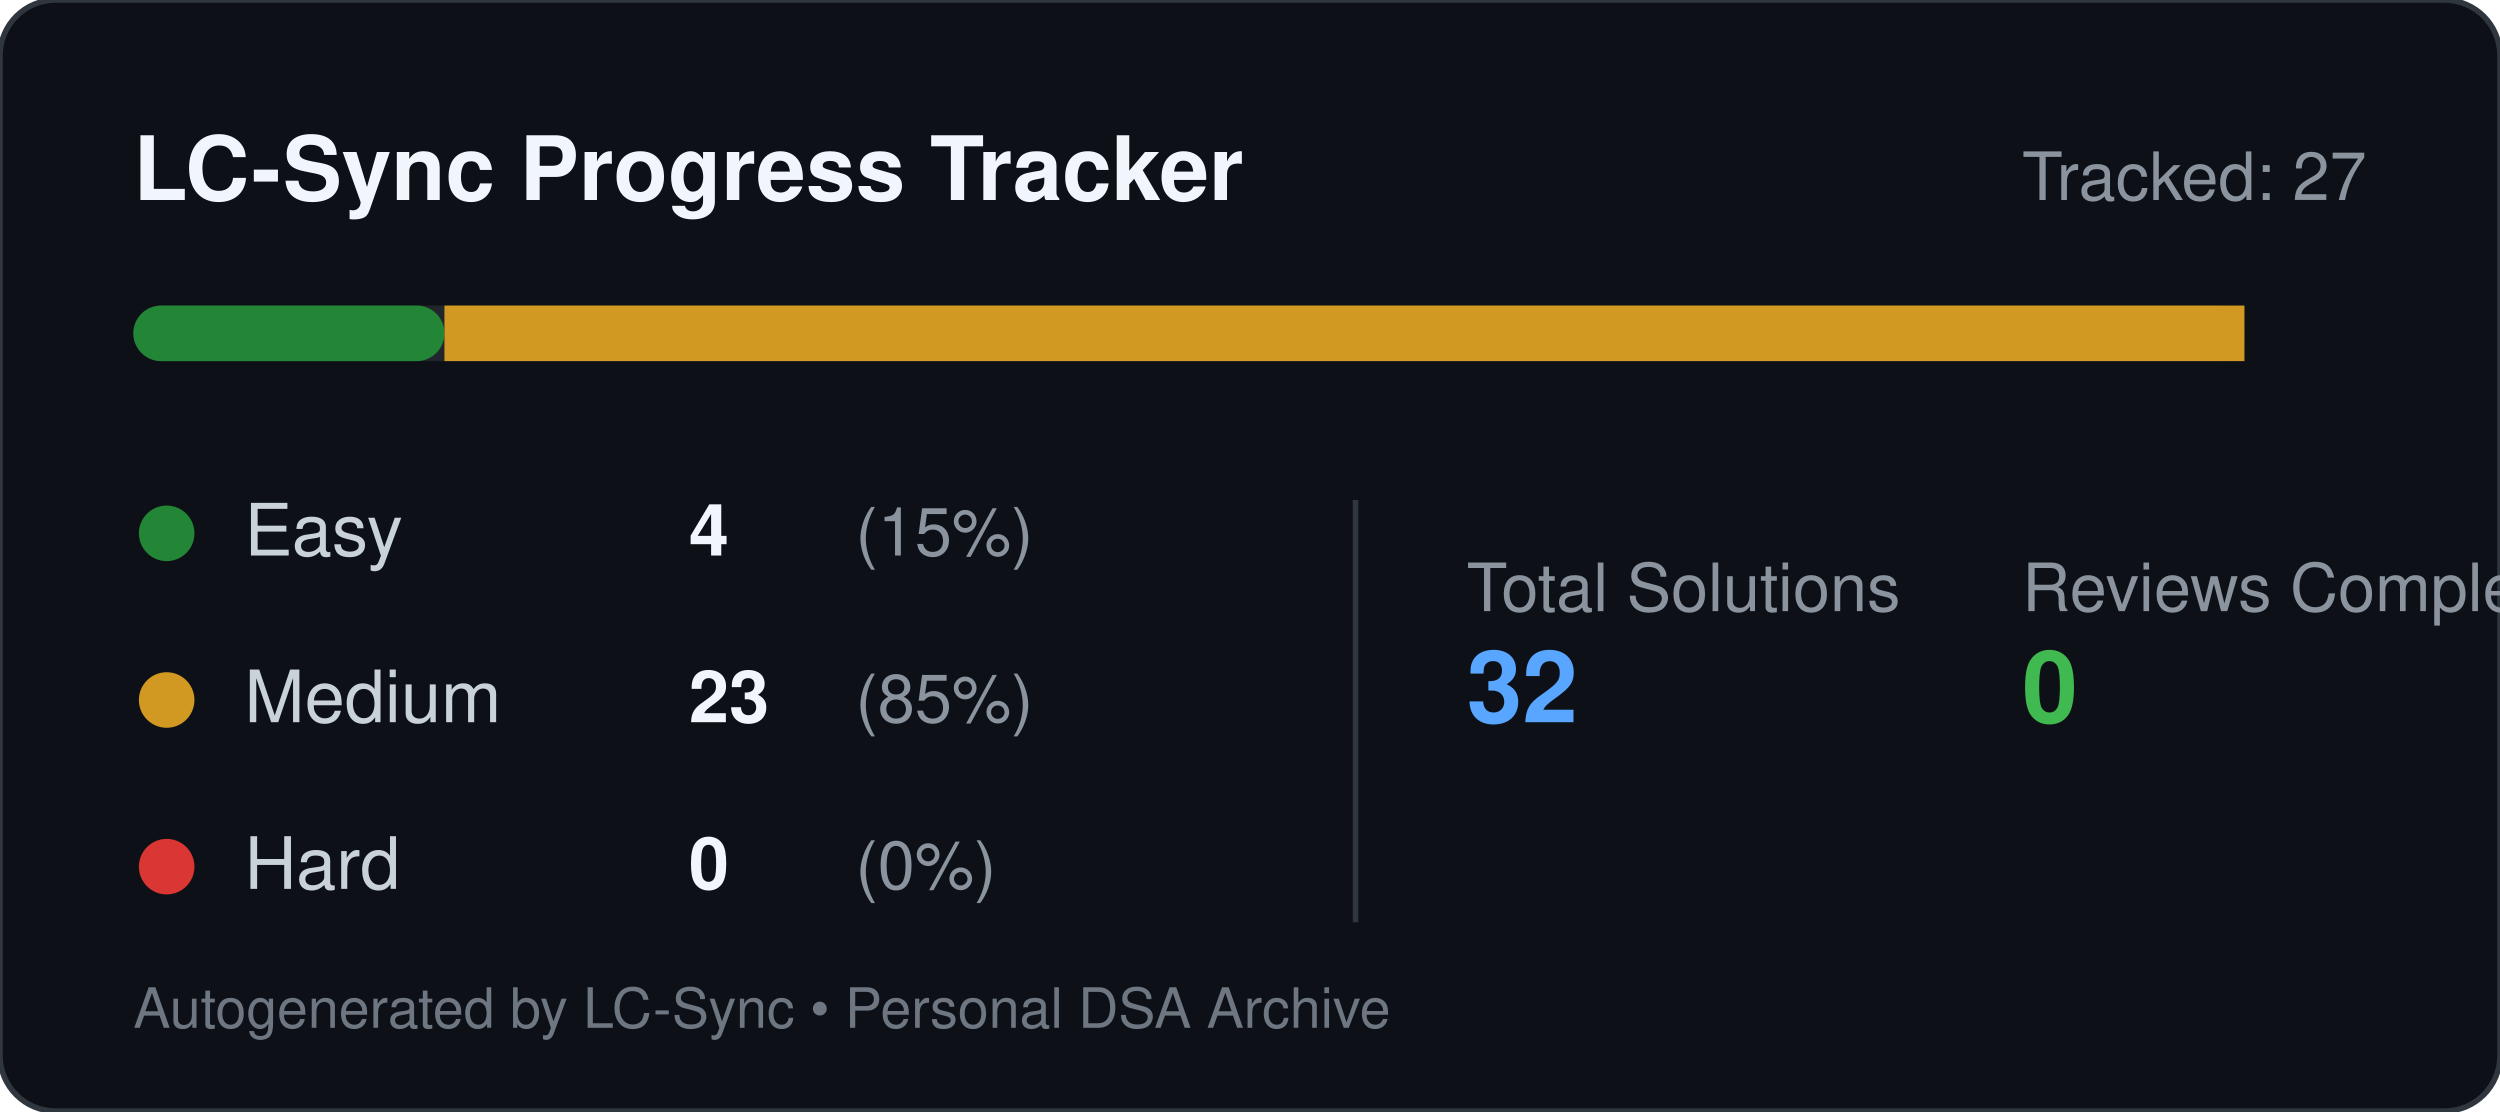
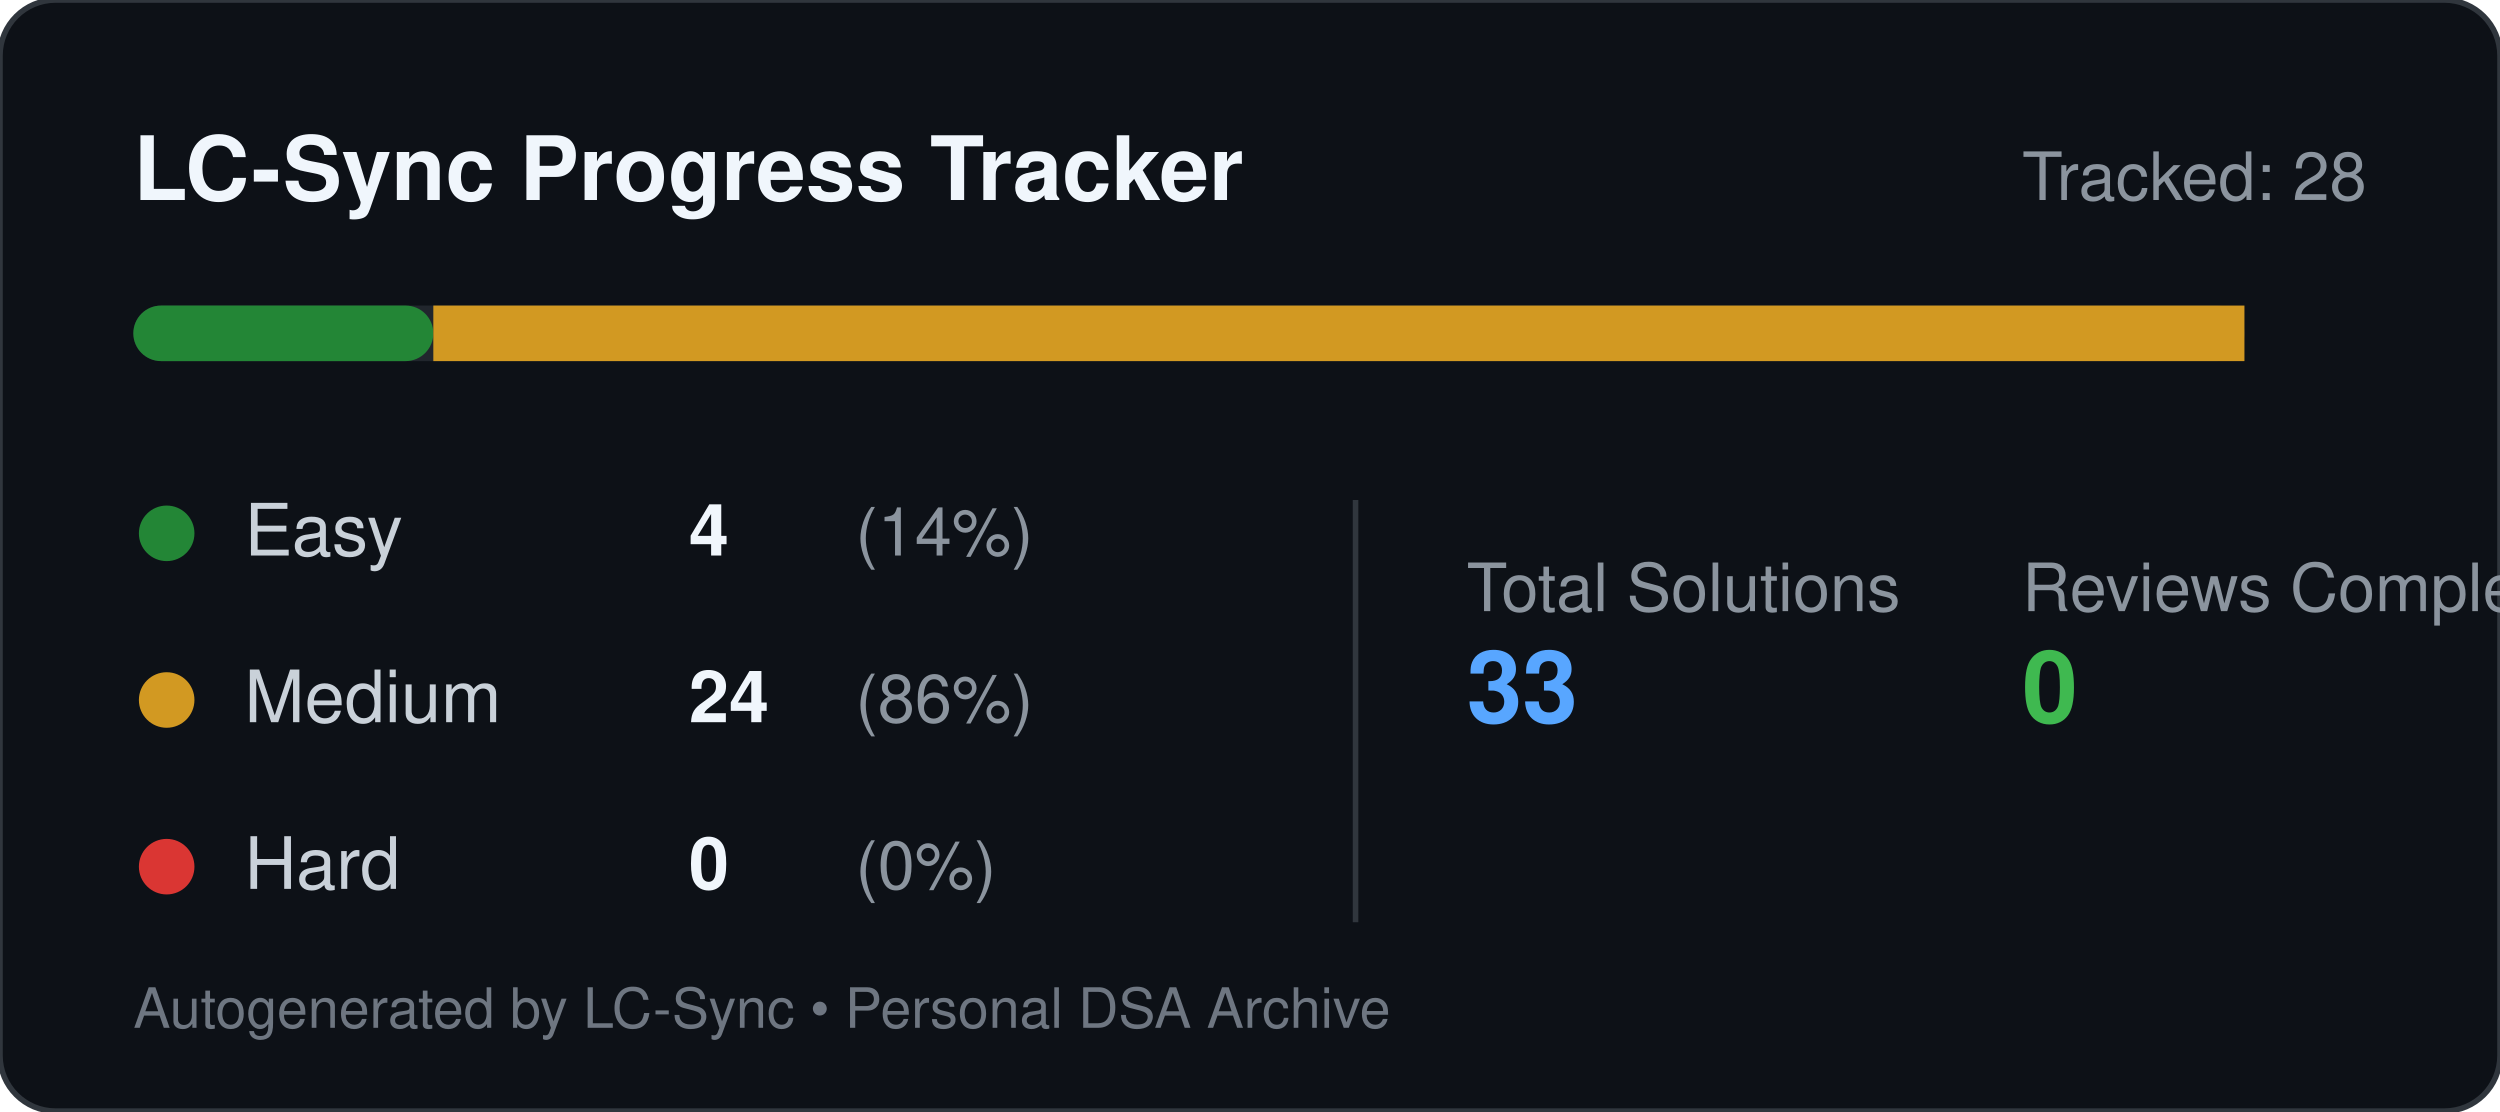
<svg xmlns="http://www.w3.org/2000/svg" width="450" height="200" viewBox="0 0 450 200" fill="none">
  <rect width="450" height="200" rx="10" fill="#0d1117" stroke="#30363d" stroke-width="1" />
  <text x="24" y="36" fill="#f0f6fc" font-family="-apple-system, BlinkMacSystemFont, 'Segoe UI', Helvetica, Arial, sans-serif" font-size="16" font-weight="600">LC-Sync Progress Tracker</text>
-   <text x="426" y="36" text-anchor="end" fill="#8b949e" font-family="-apple-system, BlinkMacSystemFont, 'Segoe UI', Helvetica, Arial, sans-serif" font-size="12">Tracked: 27</text>
+   <text x="426" y="36" text-anchor="end" fill="#8b949e" font-family="-apple-system, BlinkMacSystemFont, 'Segoe UI', Helvetica, Arial, sans-serif" font-size="12">Tracked: 28</text>
  <g transform="translate(24, 55)">
    <rect width="380" height="10" rx="5" fill="#21262d" />
-     <rect x="0" y="0" width="56" height="10" rx="5" fill="#238636" />
-     <rect x="56" y="0" width="324" height="10" fill="#d29922" />
+     <rect x="0" y="0" width="54" height="10" rx="5" fill="#238636" />
+     <rect x="54" y="0" width="326" height="10" fill="#d29922" />
    <rect x="380" y="0" width="0" height="10" rx="5" fill="#da3633" />
  </g>
  <g transform="translate(24, 90)" font-family="-apple-system, BlinkMacSystemFont, 'Segoe UI', Helvetica, Arial, sans-serif">
    <circle cx="6" cy="6" r="5" fill="#238636" />
    <text x="20" y="10" fill="#c9d1d9" font-size="13">Easy</text>
    <text x="100" y="10" fill="#f0f6fc" font-size="13" font-weight="600">4</text>
-     <text x="130" y="10" fill="#8b949e" font-size="12">(15%)</text>
+     <text x="130" y="10" fill="#8b949e" font-size="12">(14%)</text>
    <circle cx="6" cy="36" r="5" fill="#d29922" />
    <text x="20" y="40" fill="#c9d1d9" font-size="13">Medium</text>
-     <text x="100" y="40" fill="#f0f6fc" font-size="13" font-weight="600">23</text>
-     <text x="130" y="40" fill="#8b949e" font-size="12">(85%)</text>
+     <text x="100" y="40" fill="#f0f6fc" font-size="13" font-weight="600">24</text>
+     <text x="130" y="40" fill="#8b949e" font-size="12">(86%)</text>
    <circle cx="6" cy="66" r="5" fill="#da3633" />
    <text x="20" y="70" fill="#c9d1d9" font-size="13">Hard</text>
    <text x="100" y="70" fill="#f0f6fc" font-size="13" font-weight="600">0</text>
    <text x="130" y="70" fill="#8b949e" font-size="12">(0%)</text>
    <line x1="220" y1="0" x2="220" y2="76" stroke="#30363d" stroke-width="1" />
    <text x="240" y="20" fill="#8b949e" font-size="12">Total Solutions</text>
-     <text x="240" y="40" fill="#58a6ff" font-size="18" font-weight="600">32</text>
+     <text x="240" y="40" fill="#58a6ff" font-size="18" font-weight="600">33</text>
    <text x="340" y="20" fill="#8b949e" font-size="12">Reviews Completed</text>
    <text x="340" y="40" fill="#3fb950" font-size="18" font-weight="600">0</text>
  </g>
  <text x="24" y="185" fill="#6e7681" font-family="-apple-system, BlinkMacSystemFont, 'Segoe UI', Helvetica, Arial, sans-serif" font-size="10">Autogenerated by LC-Sync • Personal DSA Archive</text>
</svg>
